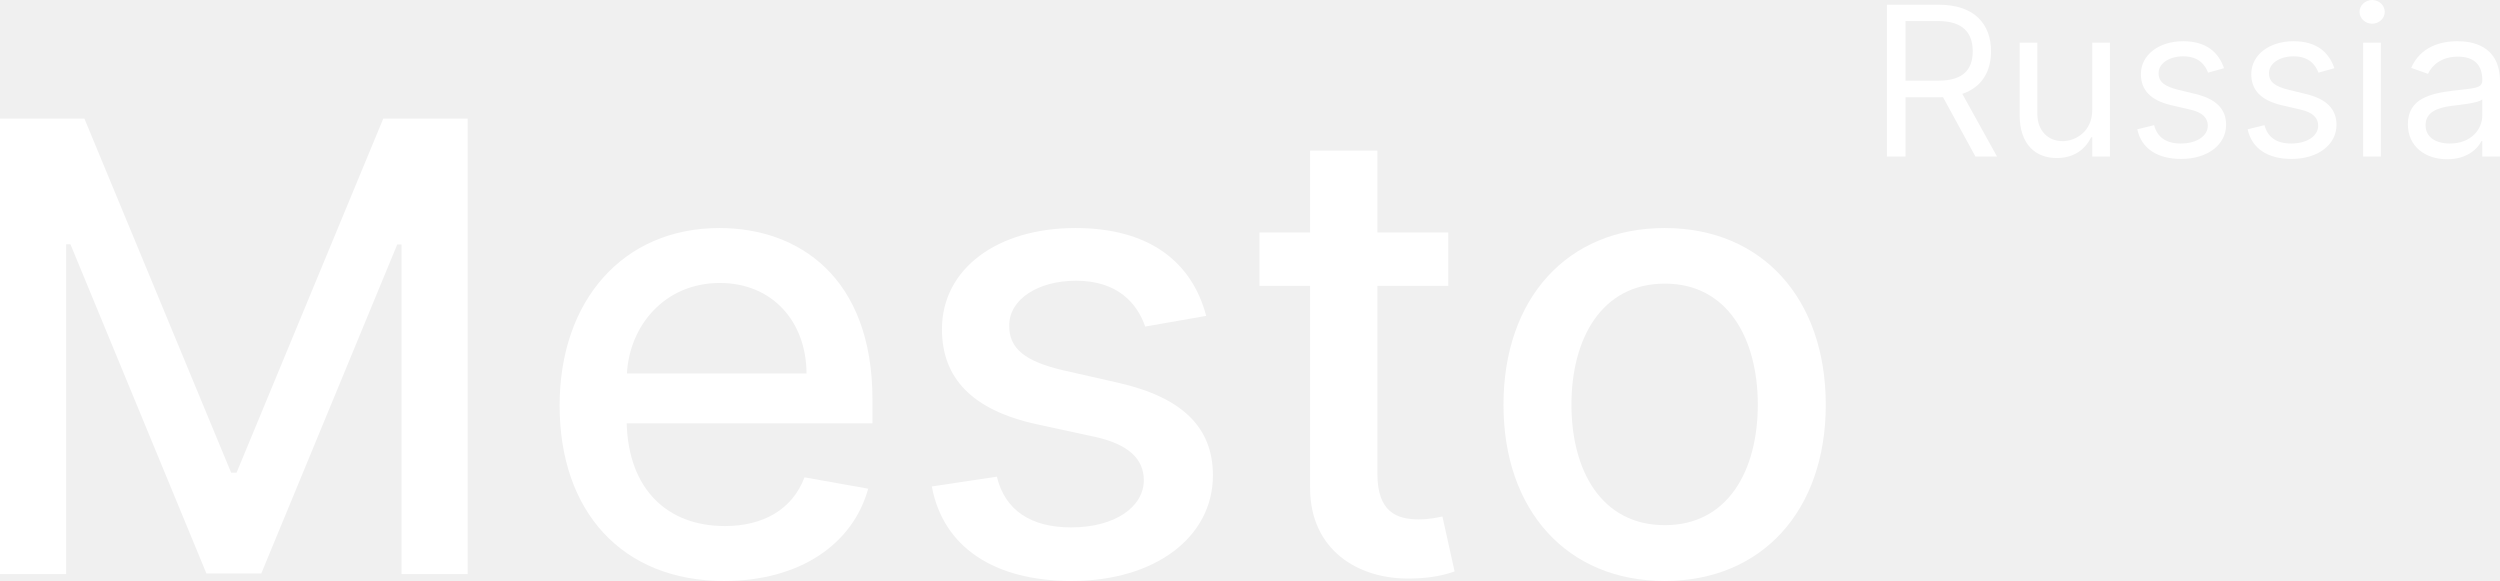
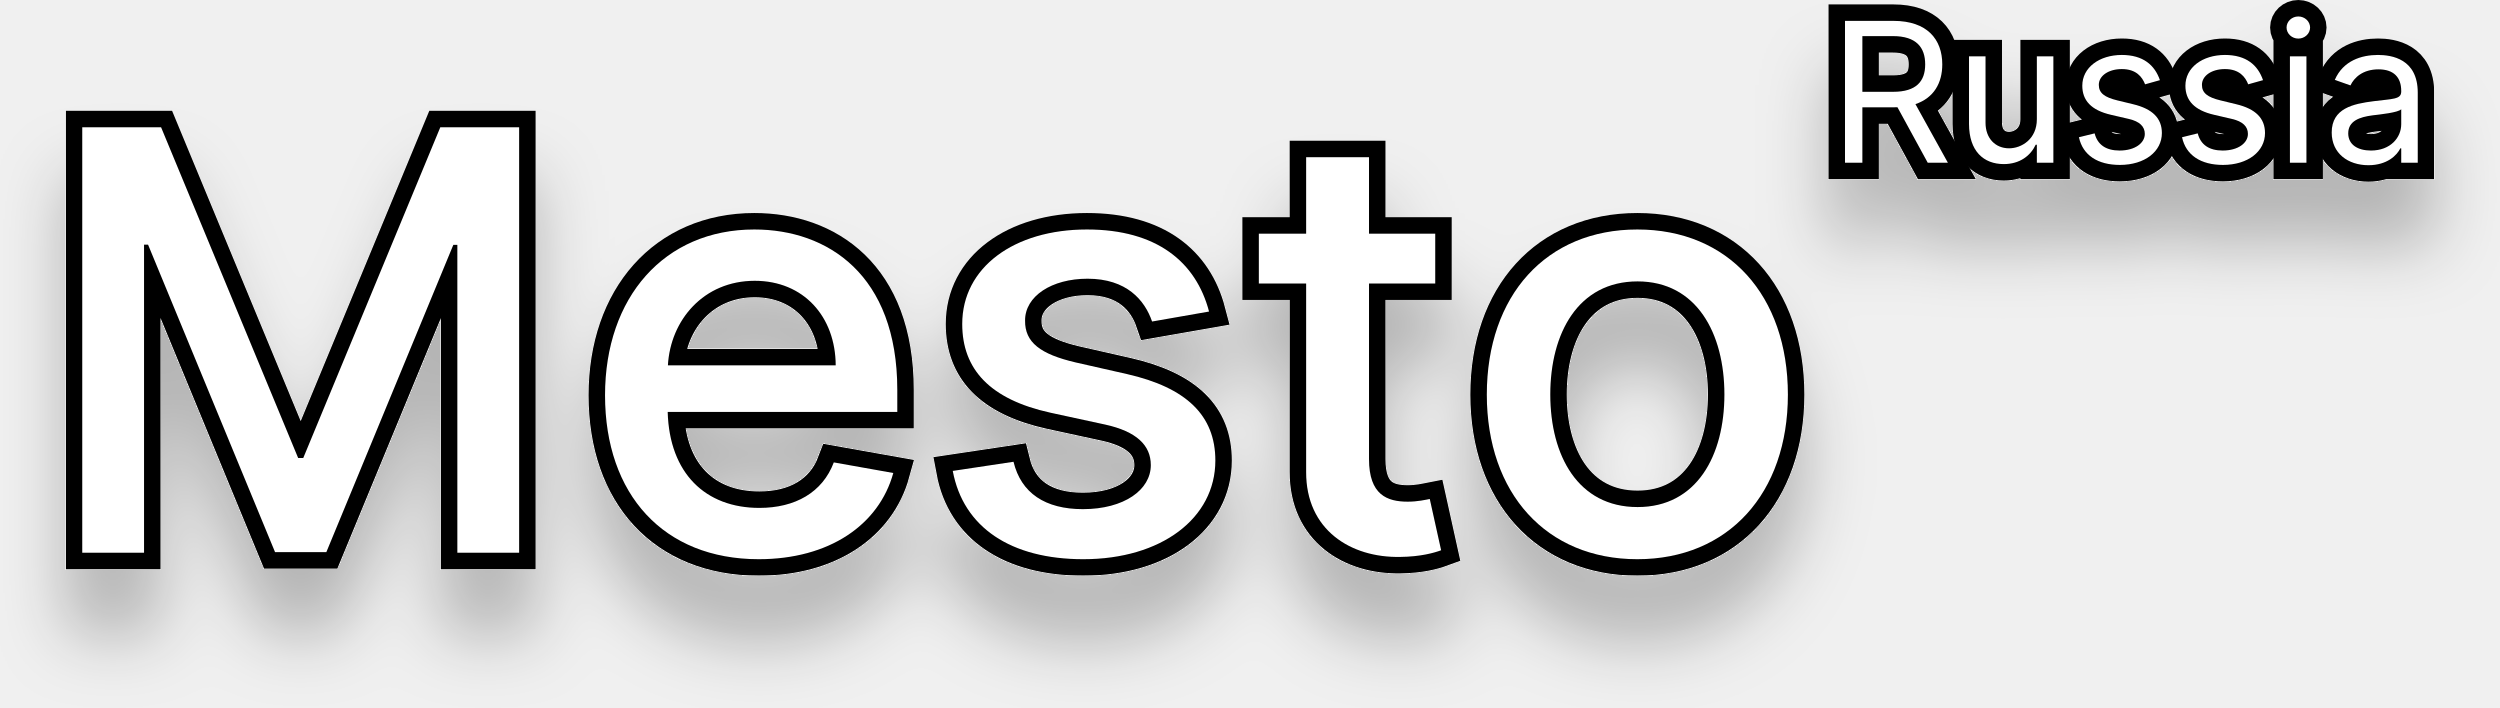
- <svg xmlns="http://www.w3.org/2000/svg" width="142" height="33" viewBox="0 0 142 33" fill="none">
-   <path d="M0 6.737V32.608H3.758V13.875H4.001L11.723 32.571H14.842L22.563 13.887H22.806V32.608H26.564V6.737H21.77L13.436 26.848H13.129L4.794 6.737H0Z" fill="white" />
-   <path d="M41.131 33C45.414 33 48.444 30.916 49.313 27.758L45.695 27.113C45.005 28.945 43.343 29.88 41.17 29.88C37.897 29.88 35.698 27.783 35.596 24.044H49.556V22.705C49.556 15.694 45.312 12.952 40.863 12.952C35.391 12.952 31.786 17.071 31.786 23.033C31.786 29.059 35.34 33 41.131 33ZM35.609 21.214C35.762 18.46 37.782 16.073 40.888 16.073C43.854 16.073 45.797 18.245 45.81 21.214H35.609Z" fill="white" />
-   <path d="M68.511 17.942C67.718 14.923 65.328 12.952 61.083 12.952C56.647 12.952 53.503 15.264 53.503 18.7C53.503 21.454 55.19 23.286 58.872 24.094L62.196 24.814C64.087 25.231 64.969 26.065 64.969 27.277C64.969 28.781 63.346 29.956 60.84 29.956C58.552 29.956 57.082 28.983 56.622 27.075L52.927 27.631C53.566 31.067 56.456 33 60.866 33C65.609 33 68.894 30.511 68.894 27C68.894 24.258 67.13 22.566 63.525 21.744L60.406 21.037C58.245 20.532 57.312 19.812 57.325 18.498C57.312 17.007 58.948 15.946 61.122 15.946C63.499 15.946 64.599 17.247 65.046 18.549L68.511 17.942Z" fill="white" />
-   <path d="M82.263 13.205H78.236V8.556H74.413V13.205H71.537V16.237H74.413V27.694C74.401 31.219 77.124 32.924 80.141 32.861C81.355 32.848 82.173 32.621 82.621 32.457L81.93 29.337C81.674 29.387 81.201 29.501 80.588 29.501C79.348 29.501 78.236 29.097 78.236 26.911V16.237H82.263V13.205Z" fill="white" />
-   <path d="M94.551 33C100.086 33 103.704 28.995 103.704 22.995C103.704 16.957 100.086 12.952 94.551 12.952C89.016 12.952 85.398 16.957 85.398 22.995C85.398 28.995 89.016 33 94.551 33ZM94.564 29.829C90.946 29.829 89.258 26.709 89.258 22.983C89.258 19.269 90.946 16.11 94.564 16.11C98.156 16.11 99.843 19.269 99.843 22.983C99.843 26.709 98.156 29.829 94.564 29.829Z" fill="white" />
-   <path d="M107.176 8.893H108.233V5.525H110.142C110.219 5.525 110.291 5.525 110.364 5.52L112.205 8.893H113.432L111.459 5.331C112.571 4.956 113.091 4.059 113.091 2.914C113.091 1.39 112.171 0.269 110.125 0.269H107.176V8.893ZM108.233 4.581V1.196H110.091C111.506 1.196 112.051 1.878 112.051 2.914C112.051 3.95 111.506 4.581 110.108 4.581H108.233Z" fill="white" />
-   <path d="M118.84 6.249C118.84 7.462 117.903 8.017 117.153 8.017C116.318 8.017 115.721 7.411 115.721 6.468V2.425H114.716V6.535C114.716 8.186 115.602 8.977 116.829 8.977C117.818 8.977 118.465 8.455 118.772 7.798H118.84V8.893H119.846V2.425H118.84V6.249Z" fill="white" />
-   <path d="M126.324 3.874C126.009 2.956 125.301 2.341 124.006 2.341C122.625 2.341 121.603 3.116 121.603 4.211C121.603 5.103 122.14 5.701 123.341 5.979L124.432 6.232C125.093 6.384 125.404 6.695 125.404 7.142C125.404 7.697 124.807 8.152 123.87 8.152C123.047 8.152 122.532 7.803 122.353 7.108L121.398 7.344C121.633 8.443 122.549 9.028 123.887 9.028C125.408 9.028 126.443 8.207 126.443 7.091C126.443 6.19 125.872 5.621 124.705 5.339L123.733 5.103C122.958 4.914 122.608 4.657 122.608 4.16C122.608 3.604 123.205 3.2 124.006 3.2C124.884 3.2 125.246 3.68 125.421 4.127L126.324 3.874Z" fill="white" />
-   <path d="M132.593 3.874C132.278 2.956 131.571 2.341 130.275 2.341C128.895 2.341 127.872 3.116 127.872 4.211C127.872 5.103 128.409 5.701 129.611 5.979L130.701 6.232C131.362 6.384 131.673 6.695 131.673 7.142C131.673 7.697 131.076 8.152 130.139 8.152C129.317 8.152 128.801 7.803 128.622 7.108L127.667 7.344C127.902 8.443 128.818 9.028 130.156 9.028C131.677 9.028 132.713 8.207 132.713 7.091C132.713 6.19 132.142 5.621 130.974 5.339L130.003 5.103C129.227 4.914 128.878 4.657 128.878 4.16C128.878 3.604 129.474 3.2 130.275 3.2C131.153 3.2 131.515 3.68 131.69 4.127L132.593 3.874Z" fill="white" />
-   <path d="M134.227 8.893H135.232V2.425H134.227V8.893ZM134.738 1.347C135.13 1.347 135.454 1.044 135.454 0.674C135.454 0.303 135.13 0 134.738 0C134.346 0 134.022 0.303 134.022 0.674C134.022 1.044 134.346 1.347 134.738 1.347Z" fill="white" />
-   <path d="M139 9.045C140.142 9.045 140.739 8.438 140.943 8.017H140.994V8.893H142V4.632C142 2.577 140.415 2.341 139.58 2.341C138.591 2.341 137.466 2.678 136.955 3.857L137.909 4.194C138.131 3.722 138.655 3.217 139.614 3.217C140.538 3.217 140.994 3.701 140.994 4.531V4.564C140.994 5.045 140.5 5.002 139.307 5.154C138.092 5.31 136.767 5.575 136.767 7.057C136.767 8.321 137.756 9.045 139 9.045ZM139.154 8.152C138.352 8.152 137.773 7.798 137.773 7.108C137.773 6.35 138.472 6.114 139.256 6.013C139.682 5.962 140.824 5.845 140.994 5.642V6.552C140.994 7.36 140.347 8.152 139.154 8.152Z" fill="white" />
+ <svg xmlns="http://www.w3.org/2000/svg" width="152" height="43" viewBox="0 0 152 43" fill="none">
+   <g filter="url(#filter0_d_28212_210)">
+     <mask id="path-1-outside-1_28212_210" maskUnits="userSpaceOnUse" x="4" y="0" width="144" height="35" fill="black">
+       <rect fill="white" x="4" width="144" height="35" />
+       <path d="M5 7.737V33.608H8.758V14.875H9.001L16.723 33.571H19.842L27.563 14.887H27.806V33.608H31.564V7.737H26.77L18.436 27.848H18.129L9.794 7.737H5Z" />
+       <path d="M46.131 34C50.414 34 53.444 31.916 54.313 28.758L50.695 28.113C50.005 29.945 48.343 30.88 46.17 30.88C42.897 30.88 40.698 28.783 40.596 25.044H54.556V23.705C54.556 16.694 50.312 13.952 45.863 13.952C40.391 13.952 36.786 18.071 36.786 24.033C36.786 30.059 40.34 34 46.131 34ZM40.609 22.214C40.762 19.46 42.782 17.073 45.888 17.073C48.854 17.073 50.797 19.245 50.81 22.214H40.609Z" />
+       <path d="M73.511 18.942C72.718 15.923 70.328 13.952 66.083 13.952C61.647 13.952 58.503 16.264 58.503 19.7C58.503 22.454 60.19 24.286 63.872 25.094L67.195 25.814C69.087 26.231 69.969 27.065 69.969 28.277C69.969 29.781 68.346 30.956 65.84 30.956C63.552 30.956 62.082 29.983 61.622 28.075L57.927 28.631C58.566 32.067 61.456 34 65.866 34C70.609 34 73.894 31.511 73.894 28C73.894 25.258 72.13 23.566 68.525 22.744L65.406 22.037C63.245 21.532 62.312 20.812 62.325 19.498C62.312 18.007 63.948 16.946 66.122 16.946C68.499 16.946 69.599 18.247 70.046 19.549L73.511 18.942Z" />
+       <path d="M87.263 14.205H83.236V9.556H79.413V14.205H76.537V17.237H79.413V28.694C79.401 32.219 82.124 33.924 85.141 33.861C86.355 33.848 87.173 33.621 87.621 33.457L86.93 30.337C86.674 30.387 86.201 30.501 85.588 30.501C84.348 30.501 83.236 30.097 83.236 27.911V17.237H87.263V14.205Z" />
+       <path d="M99.551 34C105.086 34 108.704 29.995 108.704 23.995C108.704 17.957 105.086 13.952 99.551 13.952C94.016 13.952 90.398 17.957 90.398 23.995C90.398 29.995 94.016 34 99.551 34ZM99.564 30.829C95.946 30.829 94.258 27.709 94.258 23.983C94.258 20.269 95.946 17.11 99.564 17.11C103.156 17.11 104.843 20.269 104.843 23.983C104.843 27.709 103.156 30.829 99.564 30.829Z" />
+       <path d="M112.176 9.893H113.233V6.525H115.142C115.219 6.525 115.291 6.525 115.364 6.52L117.205 9.893H118.432L116.459 6.331C117.571 5.956 118.091 5.059 118.091 3.914C118.091 2.39 117.171 1.269 115.125 1.269H112.176V9.893ZM113.233 5.581V2.196H115.091C116.506 2.196 117.051 2.878 117.051 3.914C117.051 4.95 116.506 5.581 115.108 5.581H113.233Z" />
+       <path d="M123.84 7.249C123.84 8.462 122.903 9.017 122.153 9.017C121.318 9.017 120.721 8.411 120.721 7.468V3.425H119.716V7.535C119.716 9.186 120.602 9.977 121.829 9.977C122.818 9.977 123.465 9.455 123.772 8.798H123.84V9.893H124.846V3.425H123.84V7.249Z" />
+       <path d="M131.324 4.874C131.009 3.956 130.301 3.341 129.006 3.341C127.625 3.341 126.603 4.116 126.603 5.211C126.603 6.103 127.14 6.701 128.341 6.979L129.432 7.232C130.093 7.384 130.404 7.695 130.404 8.142C130.404 8.697 129.807 9.152 128.87 9.152C128.047 9.152 127.532 8.803 127.353 8.108L126.398 8.344C126.633 9.443 127.549 10.028 128.887 10.028C130.408 10.028 131.443 9.207 131.443 8.091C131.443 7.19 130.872 6.621 129.705 6.339L128.733 6.103C127.958 5.914 127.608 5.657 127.608 5.16C127.608 4.604 128.205 4.2 129.006 4.2C129.884 4.2 130.246 4.68 130.421 5.127L131.324 4.874Z" />
+       <path d="M137.593 4.874C137.278 3.956 136.571 3.341 135.275 3.341C133.895 3.341 132.872 4.116 132.872 5.211C132.872 6.103 133.409 6.701 134.611 6.979L135.701 7.232C136.362 7.384 136.673 7.695 136.673 8.142C136.673 8.697 136.076 9.152 135.139 9.152C134.317 9.152 133.801 8.803 133.622 8.108L132.667 8.344C132.902 9.443 133.818 10.028 135.156 10.028C136.677 10.028 137.713 9.207 137.713 8.091C137.713 7.19 137.142 6.621 135.974 6.339L135.003 6.103C134.227 5.914 133.878 5.657 133.878 5.16C133.878 4.604 134.474 4.2 135.275 4.2C136.153 4.2 136.515 4.68 136.69 5.127L137.593 4.874Z" />
+       <path d="M139.227 9.893H140.232V3.425H139.227V9.893ZM139.738 2.347C140.13 2.347 140.454 2.044 140.454 1.674C140.454 1.303 140.13 1 139.738 1C139.346 1 139.022 1.303 139.022 1.674C139.022 2.044 139.346 2.347 139.738 2.347Z" />
+       <path d="M144 10.045C145.142 10.045 145.739 9.438 145.943 9.017H145.994V9.893H147V5.632C147 3.577 145.415 3.341 144.58 3.341C143.591 3.341 142.466 3.678 141.955 4.857L142.909 5.194C143.131 4.722 143.655 4.217 144.614 4.217C145.538 4.217 145.994 4.701 145.994 5.531V5.564C145.994 6.045 145.5 6.002 144.307 6.154C143.092 6.31 141.767 6.575 141.767 8.057C141.767 9.321 142.756 10.045 144 10.045ZM144.154 9.152C143.352 9.152 142.773 8.798 142.773 8.108C142.773 7.35 143.472 7.114 144.256 7.013C144.682 6.962 145.824 6.845 145.994 6.642V7.552C145.994 8.36 145.347 9.152 144.154 9.152Z" />
+     </mask>
+     <path d="M5 7.737V33.608H8.758V14.875H9.001L16.723 33.571H19.842L27.563 14.887H27.806V33.608H31.564V7.737H26.77L18.436 27.848H18.129L9.794 7.737H5Z" fill="white" />
+     <path d="M46.131 34C50.414 34 53.444 31.916 54.313 28.758L50.695 28.113C50.005 29.945 48.343 30.88 46.17 30.88C42.897 30.88 40.698 28.783 40.596 25.044H54.556V23.705C54.556 16.694 50.312 13.952 45.863 13.952C40.391 13.952 36.786 18.071 36.786 24.033C36.786 30.059 40.34 34 46.131 34ZM40.609 22.214C40.762 19.46 42.782 17.073 45.888 17.073C48.854 17.073 50.797 19.245 50.81 22.214H40.609Z" fill="white" />
+     <path d="M73.511 18.942C72.718 15.923 70.328 13.952 66.083 13.952C61.647 13.952 58.503 16.264 58.503 19.7C58.503 22.454 60.19 24.286 63.872 25.094L67.195 25.814C69.087 26.231 69.969 27.065 69.969 28.277C69.969 29.781 68.346 30.956 65.84 30.956C63.552 30.956 62.082 29.983 61.622 28.075L57.927 28.631C58.566 32.067 61.456 34 65.866 34C70.609 34 73.894 31.511 73.894 28C73.894 25.258 72.13 23.566 68.525 22.744L65.406 22.037C63.245 21.532 62.312 20.812 62.325 19.498C62.312 18.007 63.948 16.946 66.122 16.946C68.499 16.946 69.599 18.247 70.046 19.549L73.511 18.942Z" fill="white" />
+     <path d="M87.263 14.205H83.236V9.556H79.413V14.205H76.537V17.237H79.413V28.694C79.401 32.219 82.124 33.924 85.141 33.861C86.355 33.848 87.173 33.621 87.621 33.457L86.93 30.337C86.674 30.387 86.201 30.501 85.588 30.501C84.348 30.501 83.236 30.097 83.236 27.911V17.237H87.263V14.205Z" fill="white" />
+     <path d="M99.551 34C105.086 34 108.704 29.995 108.704 23.995C108.704 17.957 105.086 13.952 99.551 13.952C94.016 13.952 90.398 17.957 90.398 23.995C90.398 29.995 94.016 34 99.551 34ZM99.564 30.829C95.946 30.829 94.258 27.709 94.258 23.983C94.258 20.269 95.946 17.11 99.564 17.11C103.156 17.11 104.843 20.269 104.843 23.983C104.843 27.709 103.156 30.829 99.564 30.829Z" fill="white" />
+     <path d="M112.176 9.893H113.233V6.525H115.142C115.219 6.525 115.291 6.525 115.364 6.52L117.205 9.893H118.432L116.459 6.331C117.571 5.956 118.091 5.059 118.091 3.914C118.091 2.39 117.171 1.269 115.125 1.269H112.176V9.893ZM113.233 5.581V2.196H115.091C116.506 2.196 117.051 2.878 117.051 3.914C117.051 4.95 116.506 5.581 115.108 5.581H113.233Z" fill="white" />
+     <path d="M123.84 7.249C123.84 8.462 122.903 9.017 122.153 9.017C121.318 9.017 120.721 8.411 120.721 7.468V3.425H119.716V7.535C119.716 9.186 120.602 9.977 121.829 9.977C122.818 9.977 123.465 9.455 123.772 8.798H123.84V9.893H124.846V3.425H123.84V7.249Z" fill="white" />
+     <path d="M131.324 4.874C131.009 3.956 130.301 3.341 129.006 3.341C127.625 3.341 126.603 4.116 126.603 5.211C126.603 6.103 127.14 6.701 128.341 6.979L129.432 7.232C130.093 7.384 130.404 7.695 130.404 8.142C130.404 8.697 129.807 9.152 128.87 9.152C128.047 9.152 127.532 8.803 127.353 8.108L126.398 8.344C126.633 9.443 127.549 10.028 128.887 10.028C130.408 10.028 131.443 9.207 131.443 8.091C131.443 7.19 130.872 6.621 129.705 6.339L128.733 6.103C127.958 5.914 127.608 5.657 127.608 5.16C127.608 4.604 128.205 4.2 129.006 4.2C129.884 4.2 130.246 4.68 130.421 5.127L131.324 4.874Z" fill="white" />
+     <path d="M137.593 4.874C137.278 3.956 136.571 3.341 135.275 3.341C133.895 3.341 132.872 4.116 132.872 5.211C132.872 6.103 133.409 6.701 134.611 6.979L135.701 7.232C136.362 7.384 136.673 7.695 136.673 8.142C136.673 8.697 136.076 9.152 135.139 9.152C134.317 9.152 133.801 8.803 133.622 8.108L132.667 8.344C132.902 9.443 133.818 10.028 135.156 10.028C136.677 10.028 137.713 9.207 137.713 8.091C137.713 7.19 137.142 6.621 135.974 6.339L135.003 6.103C134.227 5.914 133.878 5.657 133.878 5.16C133.878 4.604 134.474 4.2 135.275 4.2C136.153 4.2 136.515 4.68 136.69 5.127L137.593 4.874Z" fill="white" />
+     <path d="M139.227 9.893H140.232V3.425H139.227V9.893ZM139.738 2.347C140.13 2.347 140.454 2.044 140.454 1.674C140.454 1.303 140.13 1 139.738 1C139.346 1 139.022 1.303 139.022 1.674C139.022 2.044 139.346 2.347 139.738 2.347Z" fill="white" />
+     <path d="M144 10.045C145.142 10.045 145.739 9.438 145.943 9.017H145.994V9.893H147V5.632C147 3.577 145.415 3.341 144.58 3.341C143.591 3.341 142.466 3.678 141.955 4.857L142.909 5.194C143.131 4.722 143.655 4.217 144.614 4.217C145.538 4.217 145.994 4.701 145.994 5.531V5.564C145.994 6.045 145.5 6.002 144.307 6.154C143.092 6.31 141.767 6.575 141.767 8.057C141.767 9.321 142.756 10.045 144 10.045ZM144.154 9.152C143.352 9.152 142.773 8.798 142.773 8.108C142.773 7.35 143.472 7.114 144.256 7.013C144.682 6.962 145.824 6.845 145.994 6.642V7.552C145.994 8.36 145.347 9.152 144.154 9.152Z" fill="white" />
+     <path d="M5 7.737V33.608H8.758V14.875H9.001L16.723 33.571H19.842L27.563 14.887H27.806V33.608H31.564V7.737H26.77L18.436 27.848H18.129L9.794 7.737H5Z" stroke="black" stroke-width="2" mask="url(#path-1-outside-1_28212_210)" />
+     <path d="M46.131 34C50.414 34 53.444 31.916 54.313 28.758L50.695 28.113C50.005 29.945 48.343 30.88 46.17 30.88C42.897 30.88 40.698 28.783 40.596 25.044H54.556V23.705C54.556 16.694 50.312 13.952 45.863 13.952C40.391 13.952 36.786 18.071 36.786 24.033C36.786 30.059 40.34 34 46.131 34ZM40.609 22.214C40.762 19.46 42.782 17.073 45.888 17.073C48.854 17.073 50.797 19.245 50.81 22.214H40.609Z" stroke="black" stroke-width="2" mask="url(#path-1-outside-1_28212_210)" />
+     <path d="M73.511 18.942C72.718 15.923 70.328 13.952 66.083 13.952C61.647 13.952 58.503 16.264 58.503 19.7C58.503 22.454 60.19 24.286 63.872 25.094L67.195 25.814C69.087 26.231 69.969 27.065 69.969 28.277C69.969 29.781 68.346 30.956 65.84 30.956C63.552 30.956 62.082 29.983 61.622 28.075L57.927 28.631C58.566 32.067 61.456 34 65.866 34C70.609 34 73.894 31.511 73.894 28C73.894 25.258 72.13 23.566 68.525 22.744L65.406 22.037C63.245 21.532 62.312 20.812 62.325 19.498C62.312 18.007 63.948 16.946 66.122 16.946C68.499 16.946 69.599 18.247 70.046 19.549L73.511 18.942Z" stroke="black" stroke-width="2" mask="url(#path-1-outside-1_28212_210)" />
+     <path d="M87.263 14.205H83.236V9.556H79.413V14.205H76.537V17.237H79.413V28.694C79.401 32.219 82.124 33.924 85.141 33.861C86.355 33.848 87.173 33.621 87.621 33.457L86.93 30.337C86.674 30.387 86.201 30.501 85.588 30.501C84.348 30.501 83.236 30.097 83.236 27.911V17.237H87.263V14.205Z" stroke="black" stroke-width="2" mask="url(#path-1-outside-1_28212_210)" />
+     <path d="M99.551 34C105.086 34 108.704 29.995 108.704 23.995C108.704 17.957 105.086 13.952 99.551 13.952C94.016 13.952 90.398 17.957 90.398 23.995C90.398 29.995 94.016 34 99.551 34ZM99.564 30.829C95.946 30.829 94.258 27.709 94.258 23.983C94.258 20.269 95.946 17.11 99.564 17.11C103.156 17.11 104.843 20.269 104.843 23.983C104.843 27.709 103.156 30.829 99.564 30.829Z" stroke="black" stroke-width="2" mask="url(#path-1-outside-1_28212_210)" />
+     <path d="M112.176 9.893H113.233V6.525H115.142C115.219 6.525 115.291 6.525 115.364 6.52L117.205 9.893H118.432L116.459 6.331C117.571 5.956 118.091 5.059 118.091 3.914C118.091 2.39 117.171 1.269 115.125 1.269H112.176V9.893ZM113.233 5.581V2.196H115.091C116.506 2.196 117.051 2.878 117.051 3.914C117.051 4.95 116.506 5.581 115.108 5.581H113.233Z" stroke="black" stroke-width="2" mask="url(#path-1-outside-1_28212_210)" />
+     <path d="M123.84 7.249C123.84 8.462 122.903 9.017 122.153 9.017C121.318 9.017 120.721 8.411 120.721 7.468V3.425H119.716V7.535C119.716 9.186 120.602 9.977 121.829 9.977C122.818 9.977 123.465 9.455 123.772 8.798H123.84V9.893H124.846V3.425H123.84V7.249Z" stroke="black" stroke-width="2" mask="url(#path-1-outside-1_28212_210)" />
+     <path d="M131.324 4.874C131.009 3.956 130.301 3.341 129.006 3.341C127.625 3.341 126.603 4.116 126.603 5.211C126.603 6.103 127.14 6.701 128.341 6.979L129.432 7.232C130.093 7.384 130.404 7.695 130.404 8.142C130.404 8.697 129.807 9.152 128.87 9.152C128.047 9.152 127.532 8.803 127.353 8.108L126.398 8.344C126.633 9.443 127.549 10.028 128.887 10.028C130.408 10.028 131.443 9.207 131.443 8.091C131.443 7.19 130.872 6.621 129.705 6.339L128.733 6.103C127.958 5.914 127.608 5.657 127.608 5.16C127.608 4.604 128.205 4.2 129.006 4.2C129.884 4.2 130.246 4.68 130.421 5.127L131.324 4.874Z" stroke="black" stroke-width="2" mask="url(#path-1-outside-1_28212_210)" />
+     <path d="M137.593 4.874C137.278 3.956 136.571 3.341 135.275 3.341C133.895 3.341 132.872 4.116 132.872 5.211C132.872 6.103 133.409 6.701 134.611 6.979L135.701 7.232C136.362 7.384 136.673 7.695 136.673 8.142C136.673 8.697 136.076 9.152 135.139 9.152C134.317 9.152 133.801 8.803 133.622 8.108L132.667 8.344C132.902 9.443 133.818 10.028 135.156 10.028C136.677 10.028 137.713 9.207 137.713 8.091C137.713 7.19 137.142 6.621 135.974 6.339L135.003 6.103C134.227 5.914 133.878 5.657 133.878 5.16C133.878 4.604 134.474 4.2 135.275 4.2C136.153 4.2 136.515 4.68 136.69 5.127L137.593 4.874Z" stroke="black" stroke-width="2" mask="url(#path-1-outside-1_28212_210)" />
+     <path d="M139.227 9.893H140.232V3.425H139.227V9.893ZM139.738 2.347C140.13 2.347 140.454 2.044 140.454 1.674C140.454 1.303 140.13 1 139.738 1C139.346 1 139.022 1.303 139.022 1.674C139.022 2.044 139.346 2.347 139.738 2.347Z" stroke="black" stroke-width="2" mask="url(#path-1-outside-1_28212_210)" />
+     <path d="M144 10.045C145.142 10.045 145.739 9.438 145.943 9.017H145.994V9.893H147V5.632C147 3.577 145.415 3.341 144.58 3.341C143.591 3.341 142.466 3.678 141.955 4.857L142.909 5.194C143.131 4.722 143.655 4.217 144.614 4.217C145.538 4.217 145.994 4.701 145.994 5.531V5.564C145.994 6.045 145.5 6.002 144.307 6.154C143.092 6.31 141.767 6.575 141.767 8.057C141.767 9.321 142.756 10.045 144 10.045ZM144.154 9.152C143.352 9.152 142.773 8.798 142.773 8.108C142.773 7.35 143.472 7.114 144.256 7.013C144.682 6.962 145.824 6.845 145.994 6.642V7.552C145.994 8.36 145.347 9.152 144.154 9.152Z" stroke="black" stroke-width="2" mask="url(#path-1-outside-1_28212_210)" />
+   </g>
+   <defs>
+     <filter id="filter0_d_28212_210" x="0" y="0" width="152" height="43" filterUnits="userSpaceOnUse" color-interpolation-filters="sRGB">
+       <feFlood flood-opacity="0" result="BackgroundImageFix" />
+       <feColorMatrix in="SourceAlpha" type="matrix" values="0 0 0 0 0 0 0 0 0 0 0 0 0 0 0 0 0 0 127 0" result="hardAlpha" />
+       <feOffset dy="4" />
+       <feGaussianBlur stdDeviation="2" />
+       <feComposite in2="hardAlpha" operator="out" />
+       <feColorMatrix type="matrix" values="0 0 0 0 0 0 0 0 0 0 0 0 0 0 0 0 0 0 0.25 0" />
+       <feBlend mode="normal" in2="BackgroundImageFix" result="effect1_dropShadow_28212_210" />
+       <feBlend mode="normal" in="SourceGraphic" in2="effect1_dropShadow_28212_210" result="shape" />
+     </filter>
+   </defs>
</svg>
